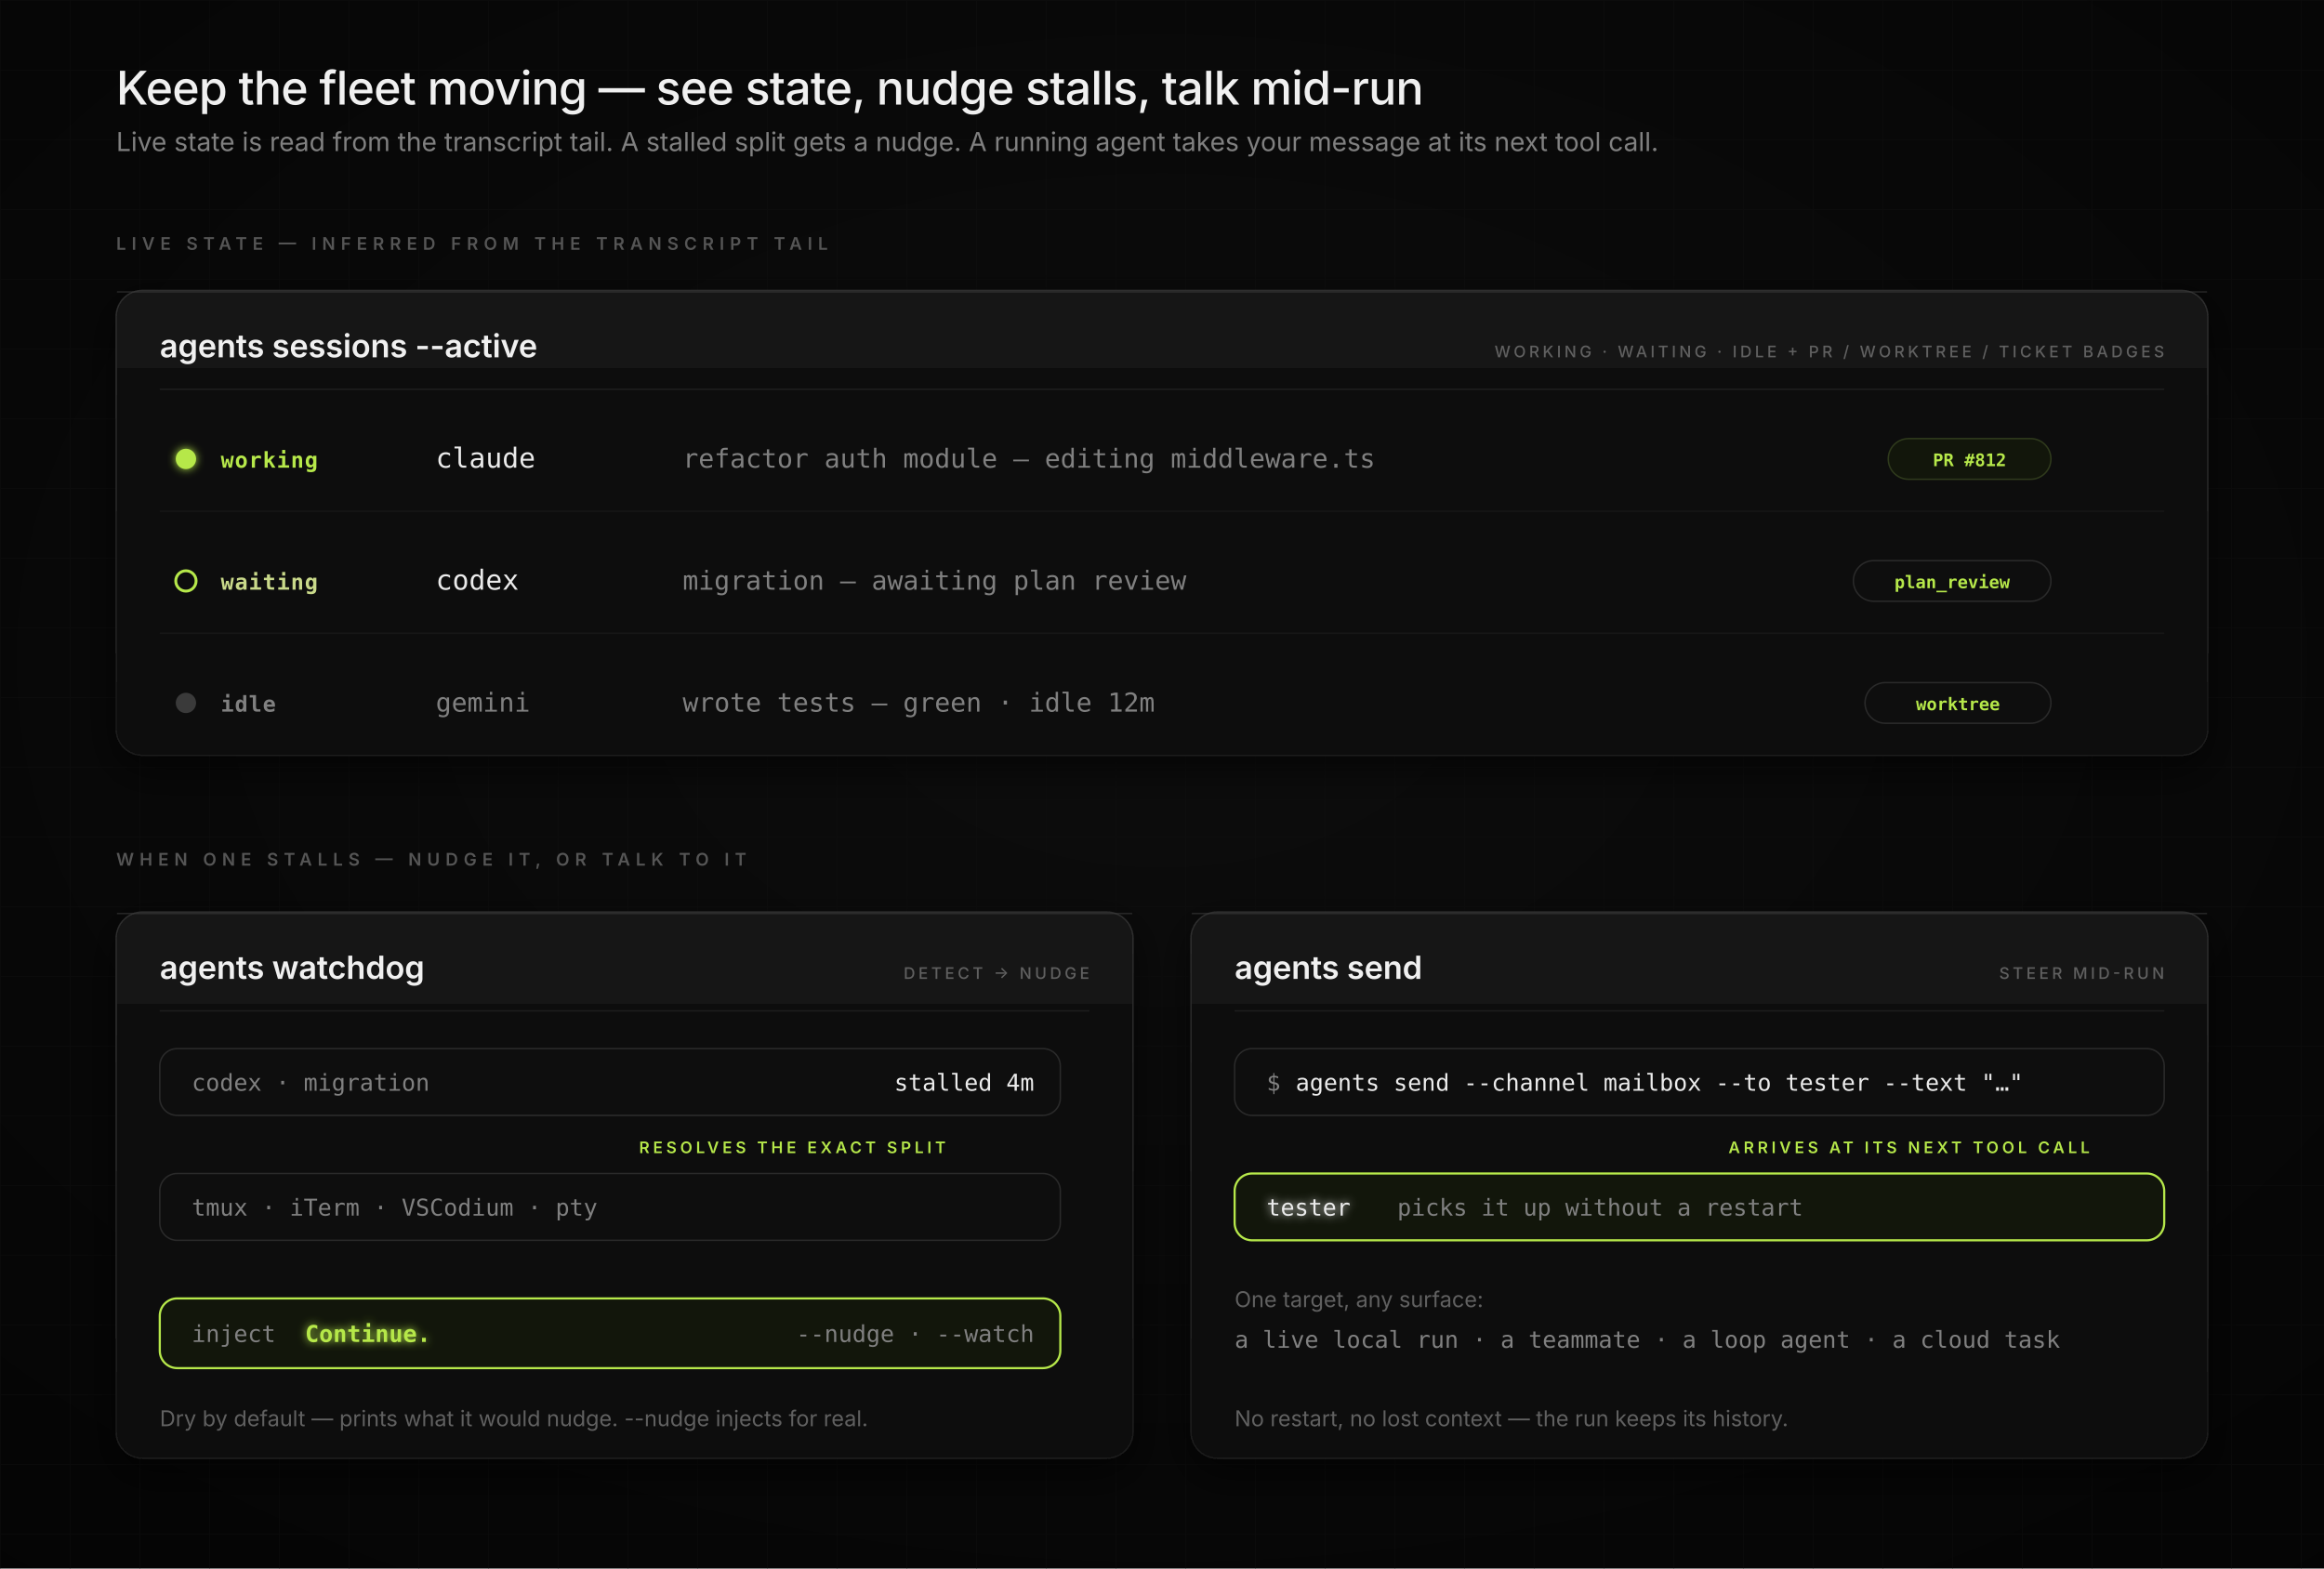
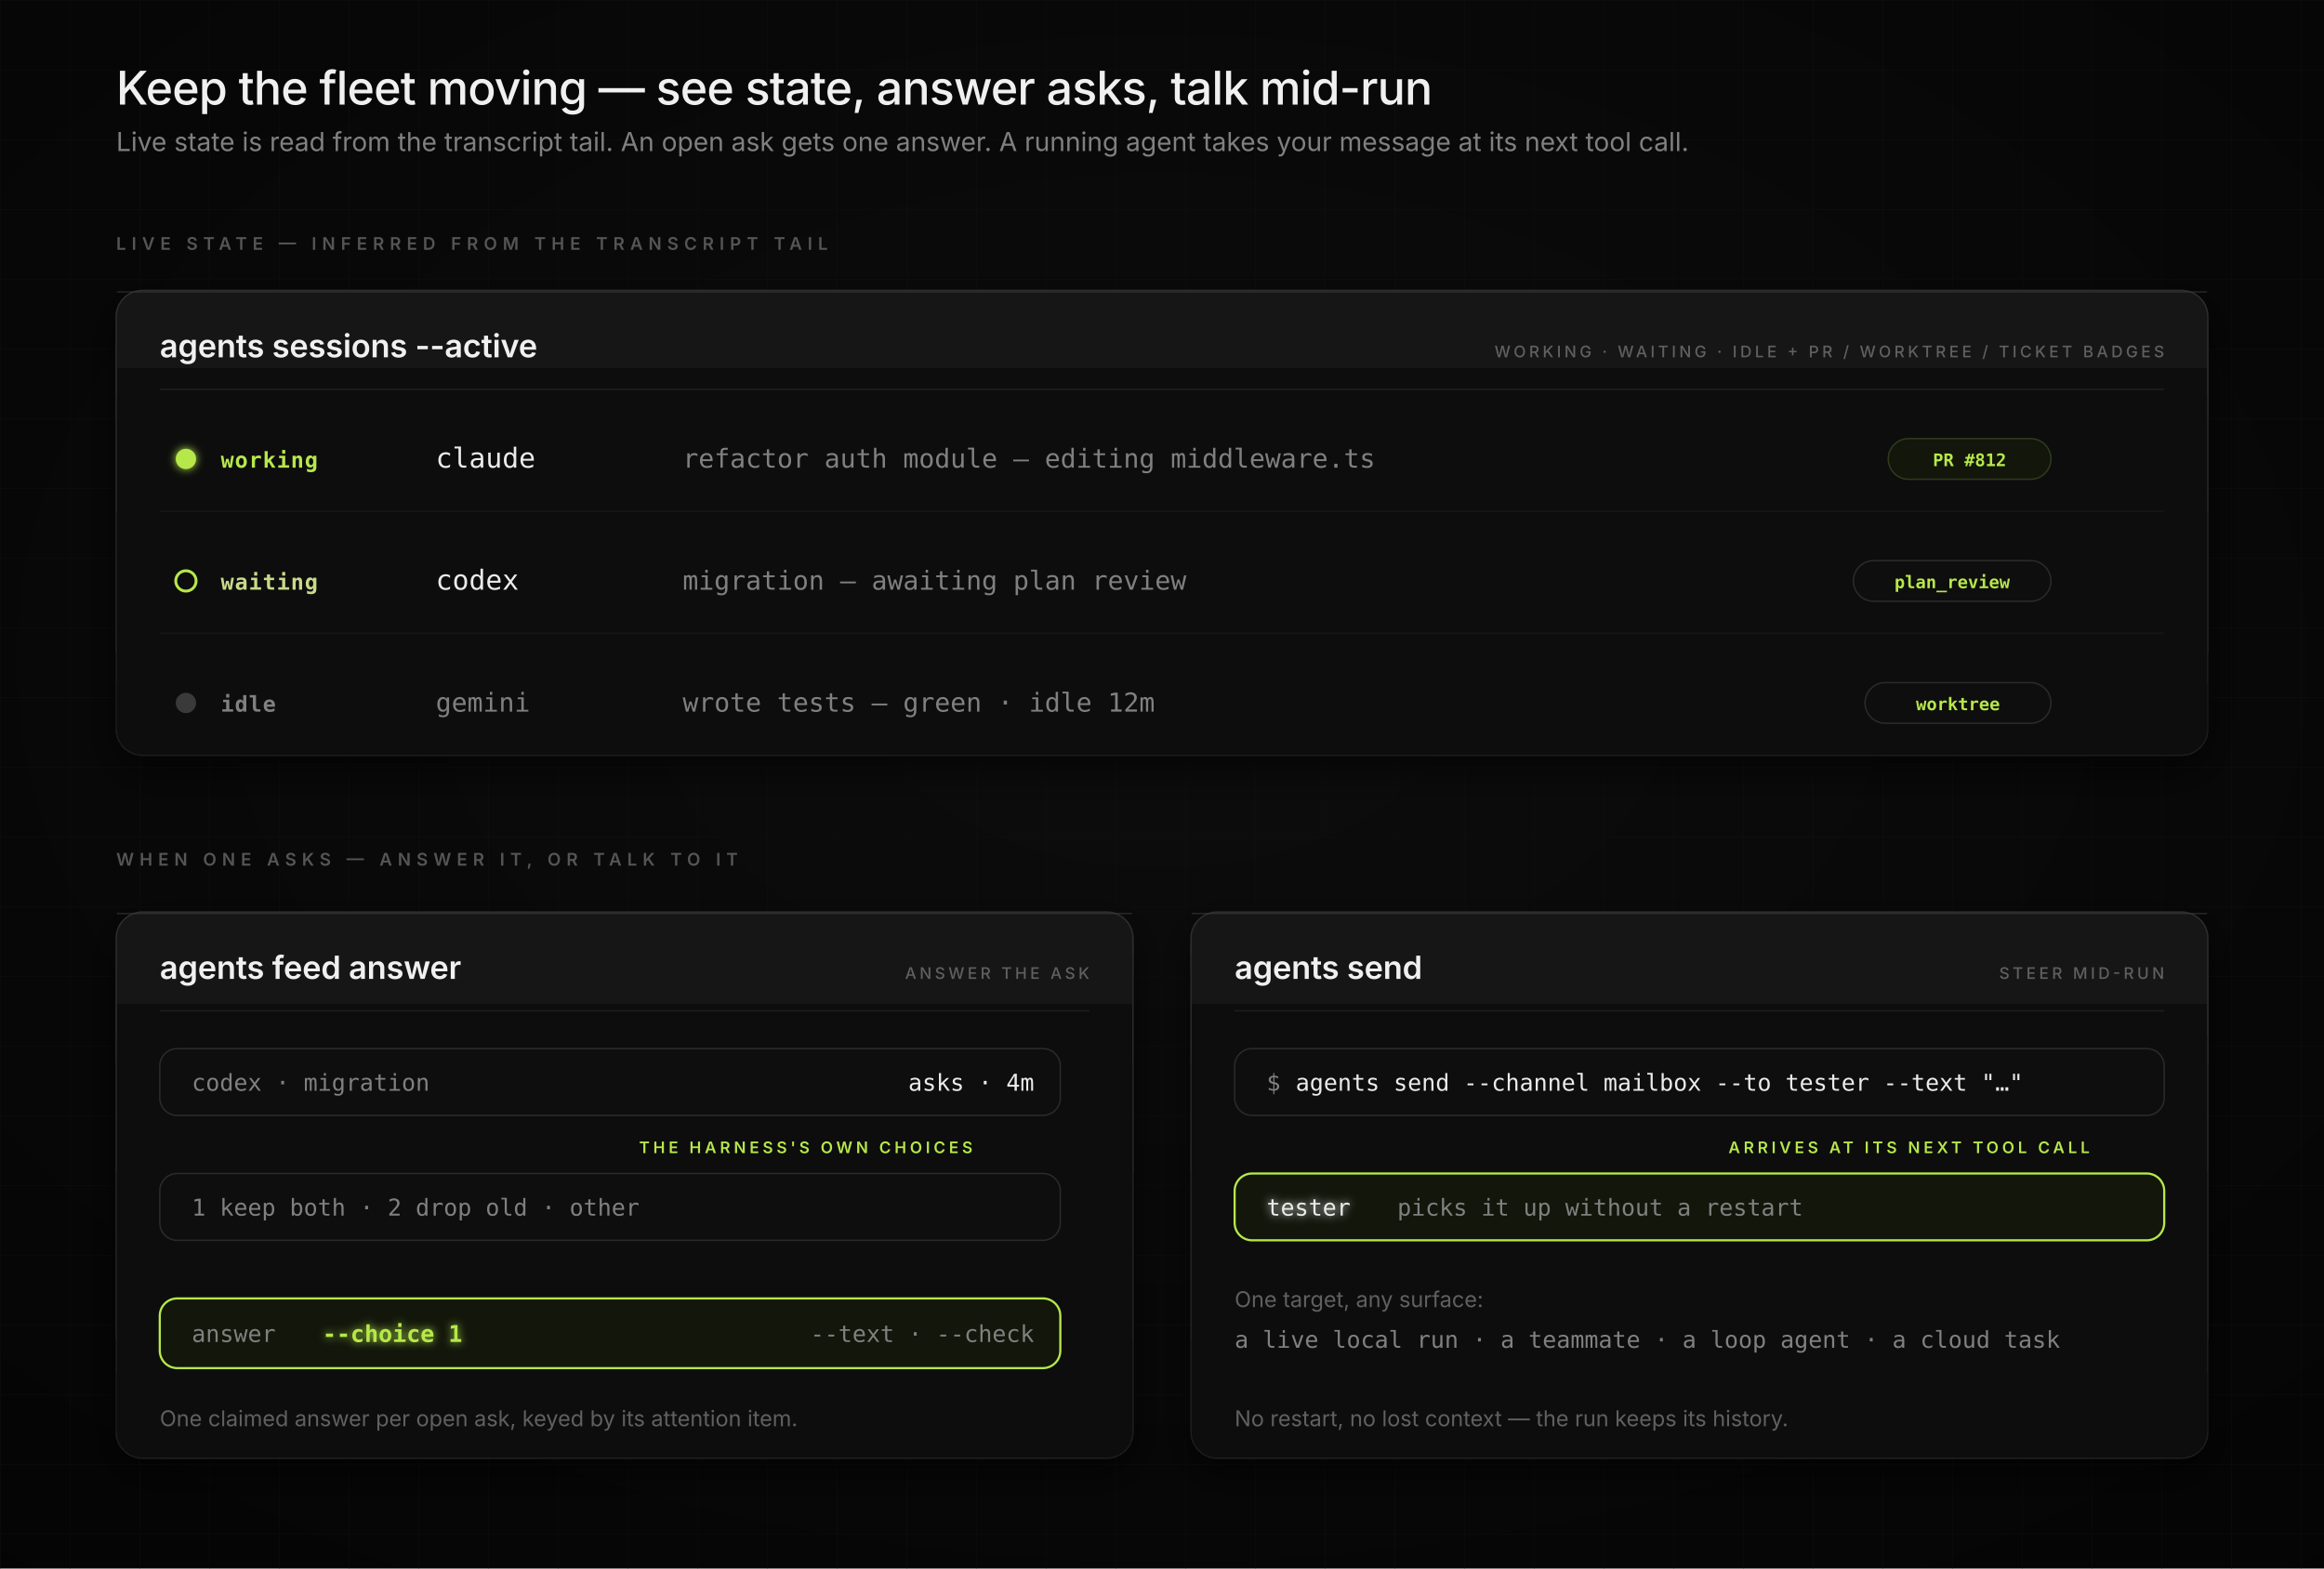
- <svg xmlns="http://www.w3.org/2000/svg" viewBox="0 0 1600 1080" role="img" aria-label="Control a fleet of running agents: agents sessions infers live state (working, waiting, idle) from the transcript tail; watchdog injects Continue into a stalled split; message reaches a running agent at its next tool call">
+ <svg xmlns="http://www.w3.org/2000/svg" viewBox="0 0 1600 1080" role="img" aria-label="Control a fleet of running agents: agents sessions infers live state (working, waiting, idle) from the transcript tail; feed answer replies to an open ask; message reaches a running agent at its next tool call">
  <defs>
    <radialGradient id="bgVignette" cx="50%" cy="42%" r="80%">
      <stop offset="0%" stop-color="#0d0d0d" />
      <stop offset="100%" stop-color="#040404" />
    </radialGradient>
    <pattern id="grid" width="48" height="48" patternUnits="userSpaceOnUse">
      <path d="M 48 0 L 0 0 0 48" fill="none" stroke="#0f0f0f" stroke-width="1" />
    </pattern>
    <linearGradient id="cardFill" x1="0" y1="0" x2="0" y2="1">
      <stop offset="0%" stop-color="#131313" />
      <stop offset="100%" stop-color="#0a0a0a" />
    </linearGradient>
    <linearGradient id="cardRim" x1="0" y1="0" x2="0" y2="1">
      <stop offset="0%" stop-color="#2e2e2e" />
      <stop offset="50%" stop-color="#242424" />
      <stop offset="100%" stop-color="#1c1c1c" />
    </linearGradient>
    <filter id="limeGlow" x="-40%" y="-60%" width="180%" height="220%">
      <feGaussianBlur stdDeviation="3" result="blur" />
      <feMerge>
        <feMergeNode in="blur" />
        <feMergeNode in="SourceGraphic" />
      </feMerge>
    </filter>
    <filter id="softShadow" x="-10%" y="-10%" width="120%" height="130%">
      <feGaussianBlur stdDeviation="14" result="blur" />
      <feOffset dy="10" result="offset" />
      <feColorMatrix in="offset" type="matrix" values="0 0 0 0 0  0 0 0 0 0  0 0 0 0 0  0 0 0 0.6 0" result="shadow" />
      <feMerge>
        <feMergeNode in="shadow" />
        <feMergeNode in="SourceGraphic" />
      </feMerge>
    </filter>
    <marker id="arrowLime" viewBox="0 0 10 10" refX="9" refY="5" markerWidth="10" markerHeight="10" orient="auto-start-reverse">
      <path d="M 0 0 L 10 5 L 0 10 z" fill="#B6E84A" />
    </marker>
    <marker id="arrowMuted" viewBox="0 0 10 10" refX="9" refY="5" markerWidth="10" markerHeight="10" orient="auto-start-reverse">
      <path d="M 0 0 L 10 5 L 0 10 z" fill="#5a5a5a" />
    </marker>
    <style>
      .title       { font: 500 32px -apple-system, "SF Pro Display", "Inter", system-ui, sans-serif; fill: #f0f0f0; letter-spacing: -0.015em; }
      .subtitle    { font: 400 18px -apple-system, "SF Pro Display", "Inter", system-ui, sans-serif; fill: #808080; }
      .section     { font: 600 12px -apple-system, "SF Pro Display", "Inter", system-ui, sans-serif; letter-spacing: 0.32em; fill: #555555; }
      .cardtitle   { font: 600 22px -apple-system, "SF Pro Display", "Inter", system-ui, sans-serif; fill: #f0f0f0; letter-spacing: -0.005em; }
      .cardmeta    { font: 500 11px -apple-system, "SF Pro Display", "Inter", system-ui, sans-serif; letter-spacing: 0.20em; fill: #606060; }
      .mono        { font: 500 19px ui-monospace, "SF Mono", Menlo, monospace; fill: #ebebeb; }
      .mono-muted  { font: 500 18px ui-monospace, "SF Mono", Menlo, monospace; fill: #808080; }
      .mono-accent { font: 600 19px ui-monospace, "SF Mono", Menlo, monospace; fill: #B6E84A; }
      .mono-sm     { font: 500 16px ui-monospace, "SF Mono", Menlo, monospace; fill: #ebebeb; }
      .mono-sm-muted { font: 500 16px ui-monospace, "SF Mono", Menlo, monospace; fill: #808080; }
      .mono-sm-accent { font: 600 16px ui-monospace, "SF Mono", Menlo, monospace; fill: #B6E84A; }
      .state       { font: 600 15px ui-monospace, "SF Mono", Menlo, monospace; letter-spacing: 0.04em; }
      .badge       { font: 600 12px ui-monospace, "SF Mono", Menlo, monospace; fill: #B6E84A; }
      .note        { font: 400 15px -apple-system, "SF Pro Display", "Inter", system-ui, sans-serif; fill: #606060; }
      .edge        { font: 600 11px -apple-system, "SF Pro Display", "Inter", system-ui, sans-serif; letter-spacing: 0.22em; fill: #B6E84A; }
    </style>
  </defs>
  <rect width="1600" height="1080" fill="url(#bgVignette)" />
  <rect width="1600" height="1080" fill="url(#grid)" opacity="0.55" />
-   <text x="80" y="72" class="title">Keep the fleet moving — see state, nudge stalls, talk mid-run</text>
-   <text x="80" y="104" class="subtitle">Live state is read from the transcript tail. A stalled split gets a nudge. A running agent takes your message at its next tool call.</text>
+   <text x="80" y="72" class="title">Keep the fleet moving — see state, answer asks, talk mid-run</text>
+   <text x="80" y="104" class="subtitle">Live state is read from the transcript tail. An open ask gets one answer. A running agent takes your message at its next tool call.</text>
  <text x="80" y="172" class="section">LIVE STATE — INFERRED FROM THE TRANSCRIPT TAIL</text>
  <g filter="url(#softShadow)">
    <rect x="80" y="200" width="1440" height="320" rx="18" fill="url(#cardFill)" stroke="url(#cardRim)" stroke-width="1" />
  </g>
  <rect x="80.5" y="200.5" width="1439" height="1" fill="#3a3a3a" opacity="0.6" />
  <text x="110" y="246" class="cardtitle">agents sessions --active</text>
  <text x="1490" y="246" text-anchor="end" class="cardmeta">WORKING · WAITING · IDLE  +  PR / WORKTREE / TICKET BADGES</text>
  <line x1="110" y1="268" x2="1490" y2="268" stroke="#1e1e1e" stroke-width="1" />
  <circle cx="128" cy="316" r="7" fill="#B6E84A" filter="url(#limeGlow)" />
  <text x="152" y="322" class="state" fill="#B6E84A">working</text>
  <text x="300" y="322" class="mono">claude</text>
  <text x="470" y="322" class="mono-muted">refactor auth module — editing middleware.ts</text>
  <rect x="1300" y="302" width="112" height="28" rx="14" fill="#12160b" stroke="#2f3a1c" />
  <text x="1356" y="321" text-anchor="middle" class="badge">PR #812</text>
  <line x1="110" y1="352" x2="1490" y2="352" stroke="#161616" stroke-width="1" />
  <circle cx="128" cy="400" r="7" fill="none" stroke="#B6E84A" stroke-width="2" />
  <text x="152" y="406" class="state" fill="#c9d98a">waiting</text>
  <text x="300" y="406" class="mono">codex</text>
  <text x="470" y="406" class="mono-muted">migration — awaiting plan review</text>
  <rect x="1276" y="386" width="136" height="28" rx="14" fill="#0e0e0e" stroke="#2a2a2a" />
  <text x="1344" y="405" text-anchor="middle" class="badge" fill="#909090">plan_review</text>
  <line x1="110" y1="436" x2="1490" y2="436" stroke="#161616" stroke-width="1" />
  <circle cx="128" cy="484" r="7" fill="#3a3a3a" />
  <text x="152" y="490" class="state" fill="#808080">idle</text>
  <text x="300" y="490" class="mono-muted">gemini</text>
  <text x="470" y="490" class="mono-muted">wrote tests — green · idle 12m</text>
  <rect x="1284" y="470" width="128" height="28" rx="14" fill="#0e0e0e" stroke="#2a2a2a" />
  <text x="1348" y="489" text-anchor="middle" class="badge" fill="#909090">worktree</text>
-   <text x="80" y="596" class="section">WHEN ONE STALLS — NUDGE IT, OR TALK TO IT</text>
+   <text x="80" y="596" class="section">WHEN ONE ASKS — ANSWER IT, OR TALK TO IT</text>
  <g filter="url(#softShadow)">
    <rect x="80" y="628" width="700" height="376" rx="18" fill="url(#cardFill)" stroke="url(#cardRim)" stroke-width="1" />
  </g>
  <rect x="80.5" y="628.5" width="699" height="1" fill="#3a3a3a" opacity="0.6" />
-   <text x="110" y="674" class="cardtitle">agents watchdog</text>
-   <text x="750" y="674" text-anchor="end" class="cardmeta">DETECT → NUDGE</text>
+   <text x="110" y="674" class="cardtitle">agents feed answer</text>
+   <text x="750" y="674" text-anchor="end" class="cardmeta">ANSWER THE ASK</text>
  <line x1="110" y1="696" x2="750" y2="696" stroke="#1e1e1e" stroke-width="1" />
  <rect x="110" y="722" width="620" height="46" rx="12" fill="#0e0e0e" stroke="#2a2a2a" />
  <text x="132" y="751" class="mono-sm-muted">codex · migration</text>
-   <text x="712" y="751" text-anchor="end" class="mono-sm" fill="#c9d98a">stalled 4m</text>
+   <text x="712" y="751" text-anchor="end" class="mono-sm" fill="#c9d98a">asks · 4m</text>
  <path d="M 420 768 L 420 802" stroke="#B6E84A" fill="none" stroke-width="2" marker-end="url(#arrowLime)" filter="url(#limeGlow)" />
-   <text x="440" y="794" class="edge">RESOLVES THE EXACT SPLIT</text>
+   <text x="440" y="794" class="edge">THE HARNESS'S OWN CHOICES</text>
  <rect x="110" y="808" width="620" height="46" rx="12" fill="#0e0e0e" stroke="#2a2a2a" />
-   <text x="132" y="837" class="mono-sm-muted">tmux · iTerm · VSCodium · pty</text>
+   <text x="132" y="837" class="mono-sm-muted">1 keep both · 2 drop old · other</text>
  <path d="M 420 854 L 420 888" stroke="#B6E84A" fill="none" stroke-width="2" marker-end="url(#arrowLime)" filter="url(#limeGlow)" />
  <rect x="110" y="894" width="620" height="48" rx="12" fill="#12160b" stroke="#B6E84A" stroke-width="1.5" />
-   <text x="132" y="924" class="mono-sm-muted">inject</text>
-   <text x="210" y="924" class="mono-sm-accent" filter="url(#limeGlow)">Continue.</text>
-   <text x="712" y="924" text-anchor="end" class="mono-sm-muted">--nudge · --watch</text>
-   <text x="110" y="982" class="note">Dry by default — prints what it would nudge. --nudge injects for real.</text>
+   <text x="132" y="924" class="mono-sm-muted">answer</text>
+   <text x="222" y="924" class="mono-sm-accent" filter="url(#limeGlow)">--choice 1</text>
+   <text x="712" y="924" text-anchor="end" class="mono-sm-muted">--text · --check</text>
+   <text x="110" y="982" class="note">One claimed answer per open ask, keyed by its attention item.</text>
  <g filter="url(#softShadow)">
    <rect x="820" y="628" width="700" height="376" rx="18" fill="url(#cardFill)" stroke="url(#cardRim)" stroke-width="1" />
  </g>
  <rect x="820.5" y="628.5" width="699" height="1" fill="#3a3a3a" opacity="0.6" />
  <text x="850" y="674" class="cardtitle">agents send</text>
  <text x="1490" y="674" text-anchor="end" class="cardmeta">STEER MID-RUN</text>
  <line x1="850" y1="696" x2="1490" y2="696" stroke="#1e1e1e" stroke-width="1" />
  <rect x="850" y="722" width="640" height="46" rx="12" fill="#0e0e0e" stroke="#2a2a2a" />
  <text x="872" y="751" class="mono-sm-muted">$</text>
  <text x="892" y="751" class="mono-sm">agents send --channel mailbox --to tester --text "…"</text>
  <path d="M 1170 768 L 1170 802" stroke="#B6E84A" fill="none" stroke-width="2" marker-end="url(#arrowLime)" filter="url(#limeGlow)" />
  <text x="1190" y="794" class="edge">ARRIVES AT ITS NEXT TOOL CALL</text>
  <rect x="850" y="808" width="640" height="46" rx="12" fill="#12160b" stroke="#B6E84A" stroke-width="1.5" />
  <text x="872" y="837" class="mono-sm" fill="#B6E84A" filter="url(#limeGlow)">tester</text>
  <text x="962" y="837" class="mono-sm-muted">picks it up without a restart</text>
  <text x="850" y="900" class="note">One target, any surface:</text>
  <text x="850" y="928" class="mono-sm-muted">a live local run · a teammate · a loop agent · a cloud task</text>
  <text x="850" y="982" class="note">No restart, no lost context — the run keeps its history.</text>
</svg>
